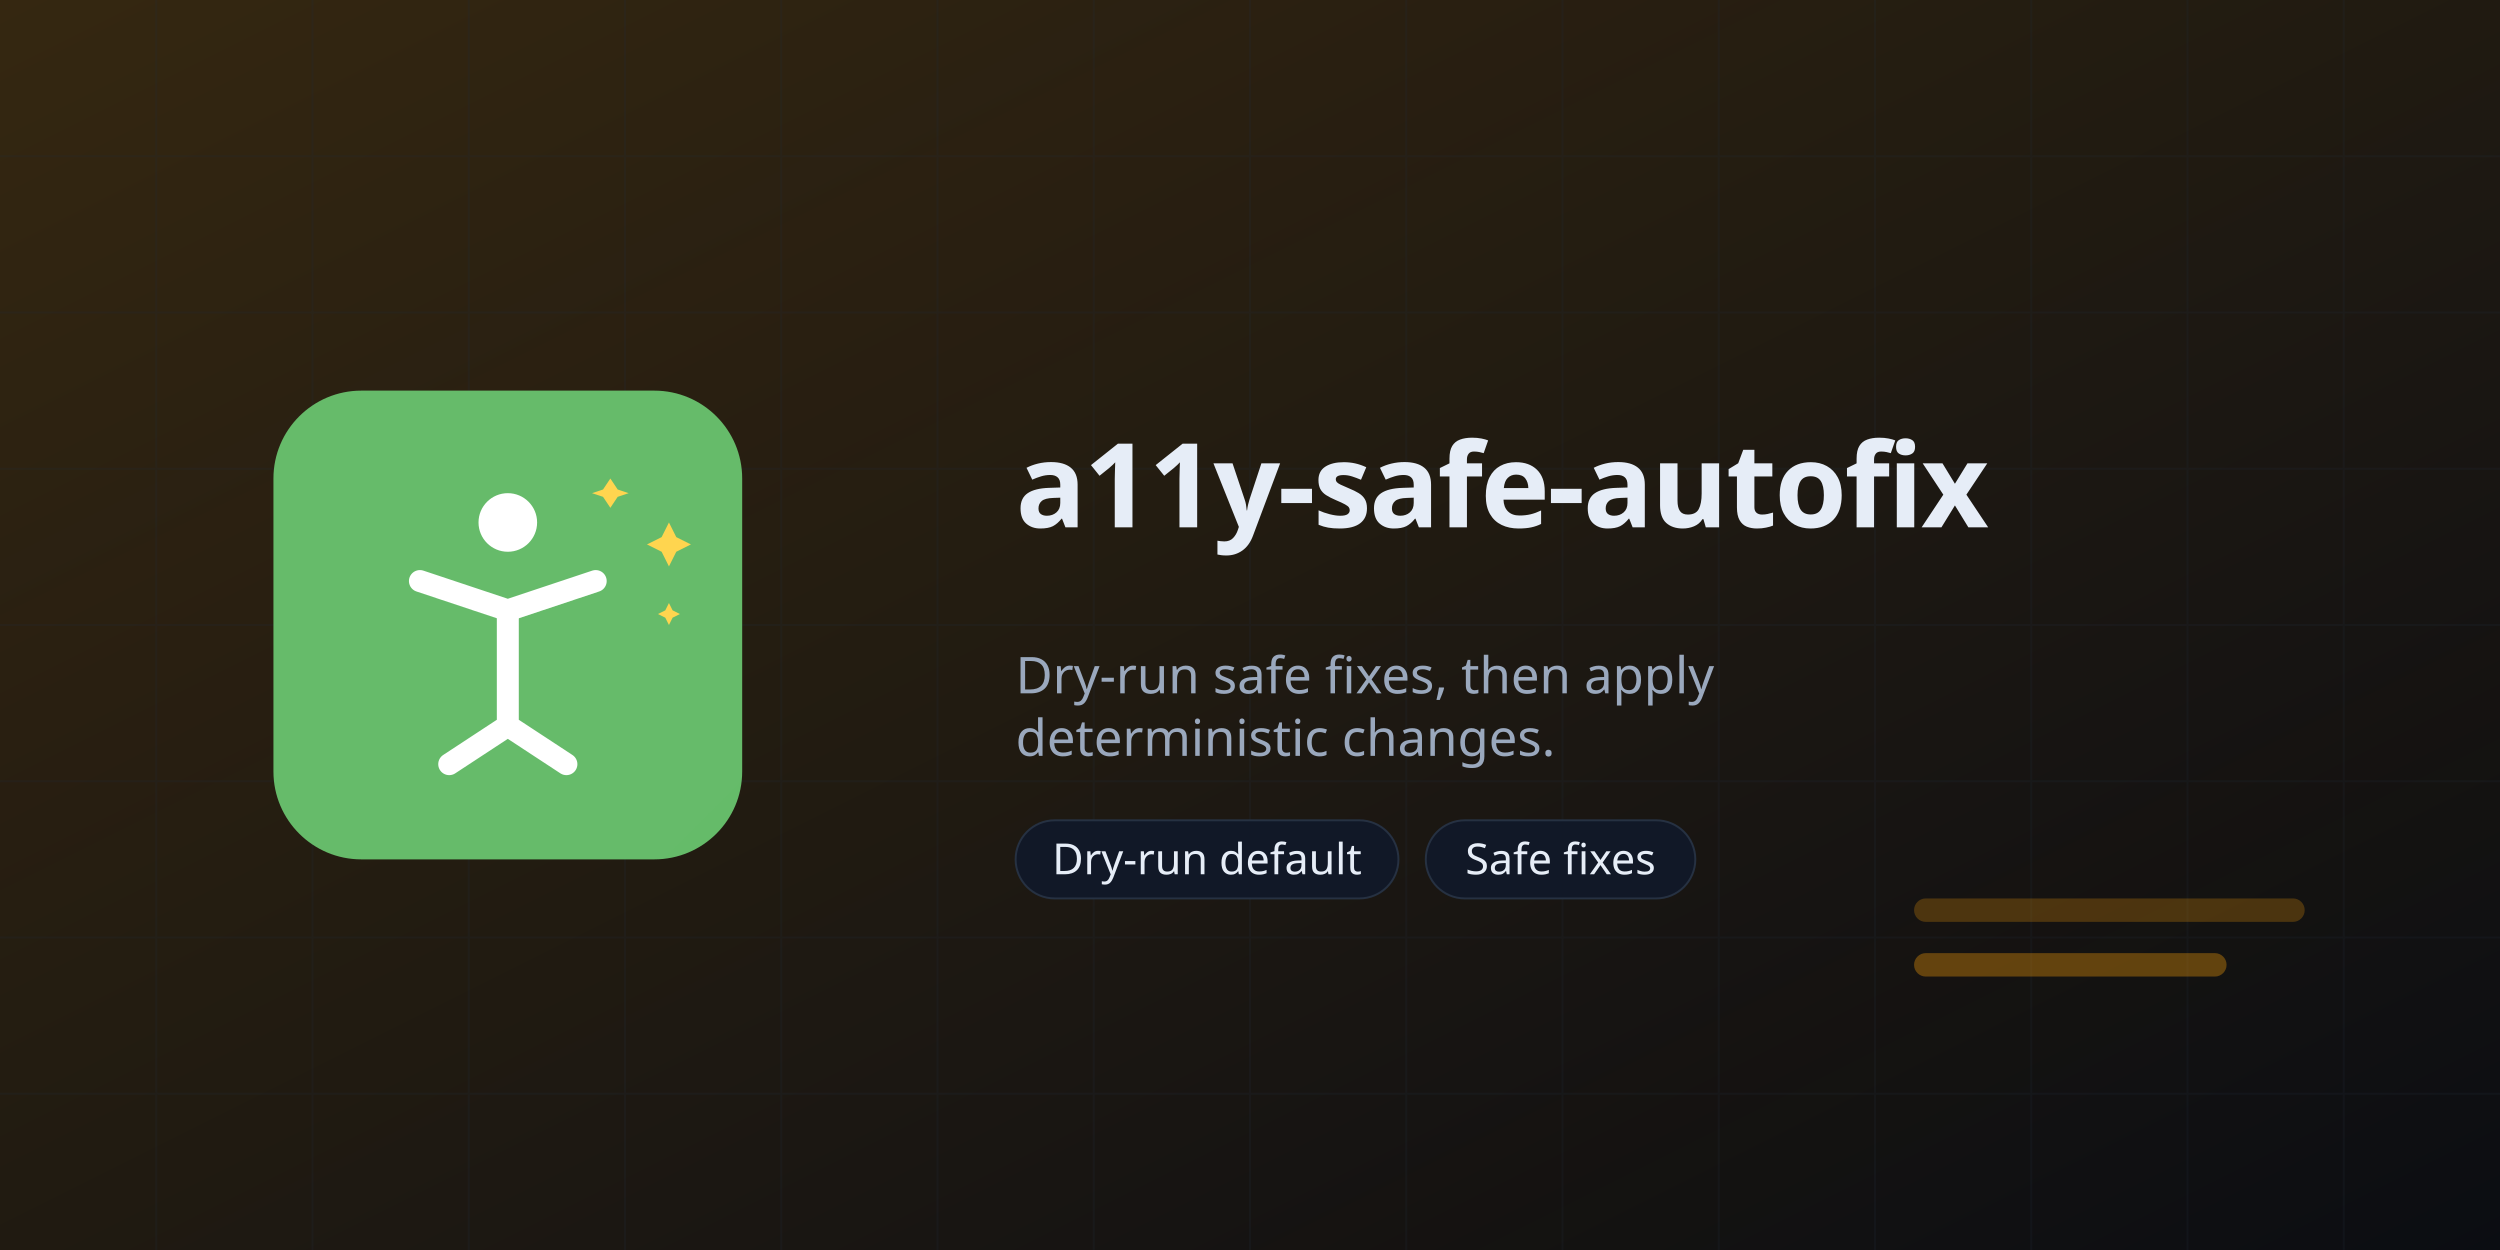
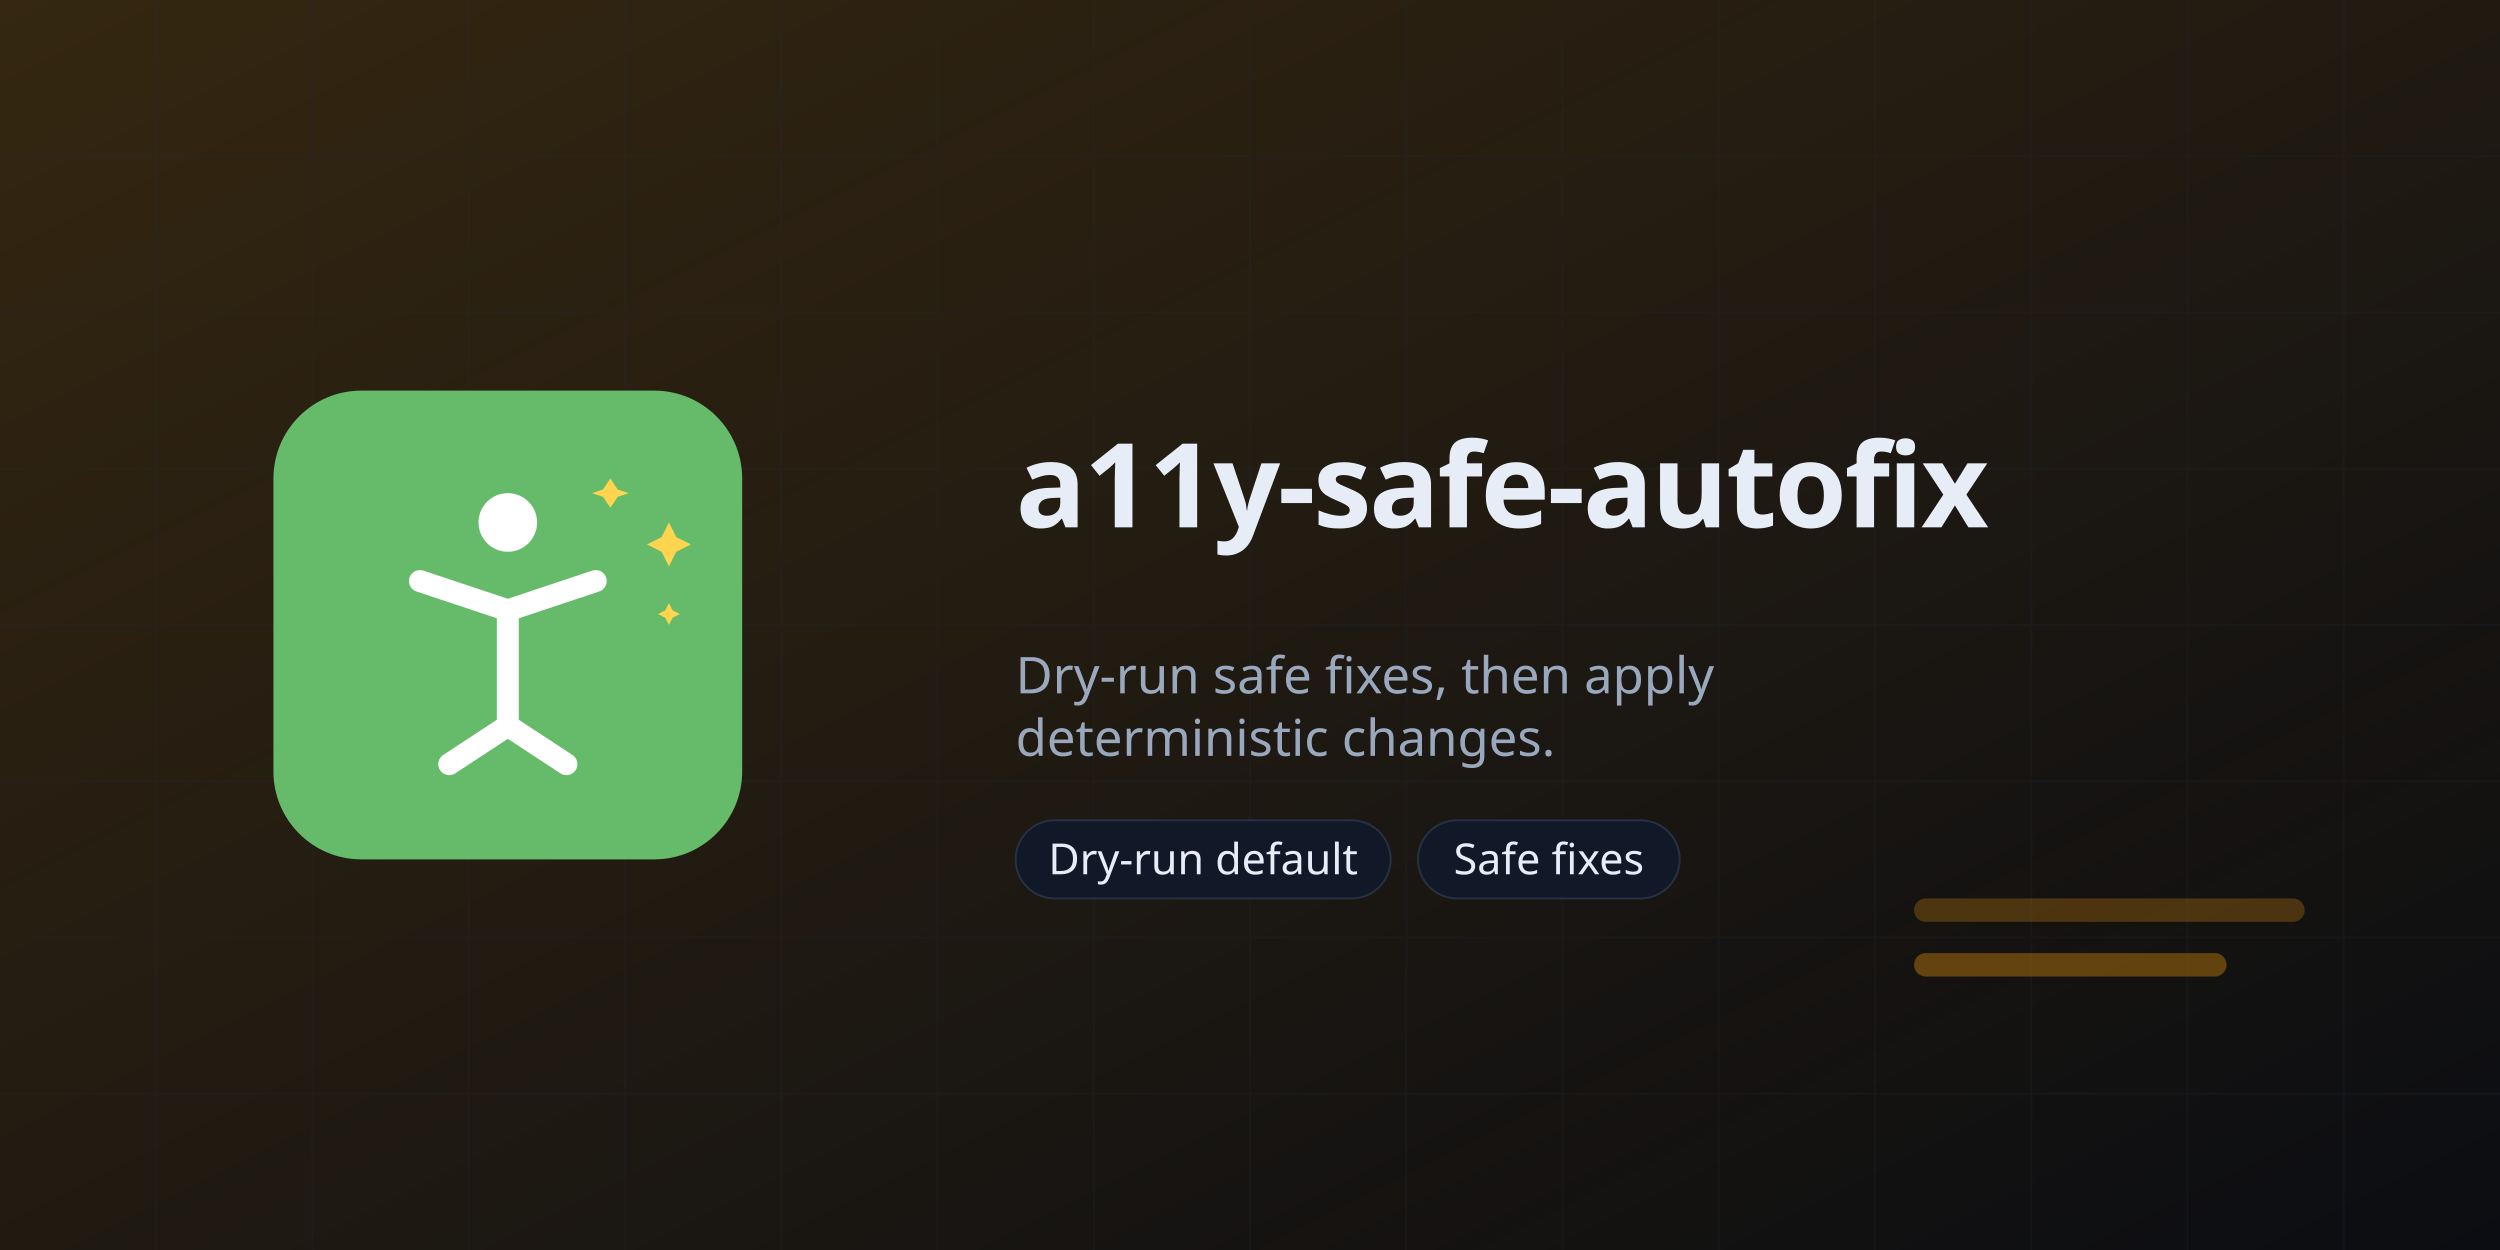
<svg xmlns="http://www.w3.org/2000/svg" width="1280" height="640" fill="none" style="color-scheme:light dark" viewBox="0 0 1280 640">
  <style>text{font-family:"Space Grotesk","Sora","IBM Plex Sans",sans-serif}</style>
  <defs>
    <linearGradient id="edge" x1="0" x2="1" y1="0" y2="1">
      <stop offset="0" stop-color="#F59E0B" stop-opacity=".18" />
      <stop offset="1" stop-color="#F59E0B" stop-opacity="0" />
    </linearGradient>
  </defs>
  <path fill="#0B0D12" d="M0 0h1280v640H0z" />
  <path fill="url(#edge)" d="M0 0h1280v640H0z" />
  <path stroke="#1F2A37" d="M80 0v640M160 0v640M240 0v640M320 0v640M400 0v640M480 0v640M560 0v640M640 0v640M720 0v640M800 0v640M880 0v640M960 0v640m80-640v640m80-640v640m80-640v640M0 80h1280M0 160h1280M0 240h1280M0 320h1280M0 400h1280M0 480h1280M0 560h1280" opacity=".22" />
  <g transform="translate(140 200)scale(3.75)">
    <g clip-path="url(#clip0_313_20)">
      <path fill="url(#paint0_linear_313_20)" d="M52 0H12C5.373 0 0 5.373 0 12v40c0 6.627 5.373 12 12 12h40c6.627 0 12-5.373 12-12V12c0-6.627-5.373-12-12-12" />
      <path fill="#fff" d="M32 22a4 4 0 1 0 0-8 4 4 0 0 0 0 8" />
      <path stroke="#fff" stroke-linecap="round" stroke-width="3" d="m20 26 12 4 12-4" />
      <path stroke="#fff" stroke-linecap="round" stroke-linejoin="round" stroke-width="3" d="M32 30v15.75m0 0L24 51m8-5.25L40 51" />
      <path fill="#FFD54F" d="m54 18 1 2 2 1-2 1-1 2-1-2-2-1 2-1zm-8-6 1 1.5 1.5.5-1.5.5-1 1.5-1-1.5-1.5-.5 1.5-.5zm8 17 .5 1 1 .5-1 .5-.5 1-.5-1-1-.5 1-.5z" />
    </g>
    <defs>
      <linearGradient id="paint0_linear_313_20" x1="0" x2="4096" y1="0" y2="4096" gradientUnits="userSpaceOnUse">
        <stop stop-color="#66BB6A" />
        <stop offset="1" stop-color="#43A047" />
      </linearGradient>
      <clipPath id="clip0_313_20">
        <path fill="#fff" d="M0 0h64v64H0z" />
      </clipPath>
    </defs>
  </g>
  <text x="520" y="270" fill="#E6EDF7" font-size="60" font-weight="700" letter-spacing="-.02em">a11y-safe-autofix</text>
  <text x="520" y="355" fill="#9AA8BD" font-size="26">Dry-run safe fixes, then apply</text>
  <text x="520" y="387" fill="#9AA8BD" font-size="26">deterministic changes.</text>
  <g transform="translate(520 420)">
-     <rect width="196" height="40" fill="#111827" stroke="#263142" rx="20" />
-     <text x="98" y="20" fill="#E6EDF7" dominant-baseline="middle" font-size="22" text-anchor="middle">Dry-run default</text>
+     <rect width="192" height="40" fill="#111827" stroke="#263142" rx="20" />
+     <text x="96" y="20" fill="#E6EDF7" dominant-baseline="middle" font-size="22" text-anchor="middle">Dry-run default</text>
  </g>
-   <g transform="translate(730 420)">
-     <rect width="138" height="40" fill="#111827" stroke="#263142" rx="20" />
-     <text x="69" y="20" fill="#E6EDF7" dominant-baseline="middle" font-size="22" text-anchor="middle">Safe fixes</text>
+   <g transform="translate(726 420)">
+     <rect width="134" height="40" fill="#111827" stroke="#263142" rx="20" />
+     <text x="67" y="20" fill="#E6EDF7" dominant-baseline="middle" font-size="22" text-anchor="middle">Safe fixes</text>
  </g>
  <rect width="200" height="12" x="980" y="460" fill="#F59E0B" fill-opacity=".25" rx="6" />
  <rect width="160" height="12" x="980" y="488" fill="#F59E0B" fill-opacity=".35" rx="6" />
</svg>
